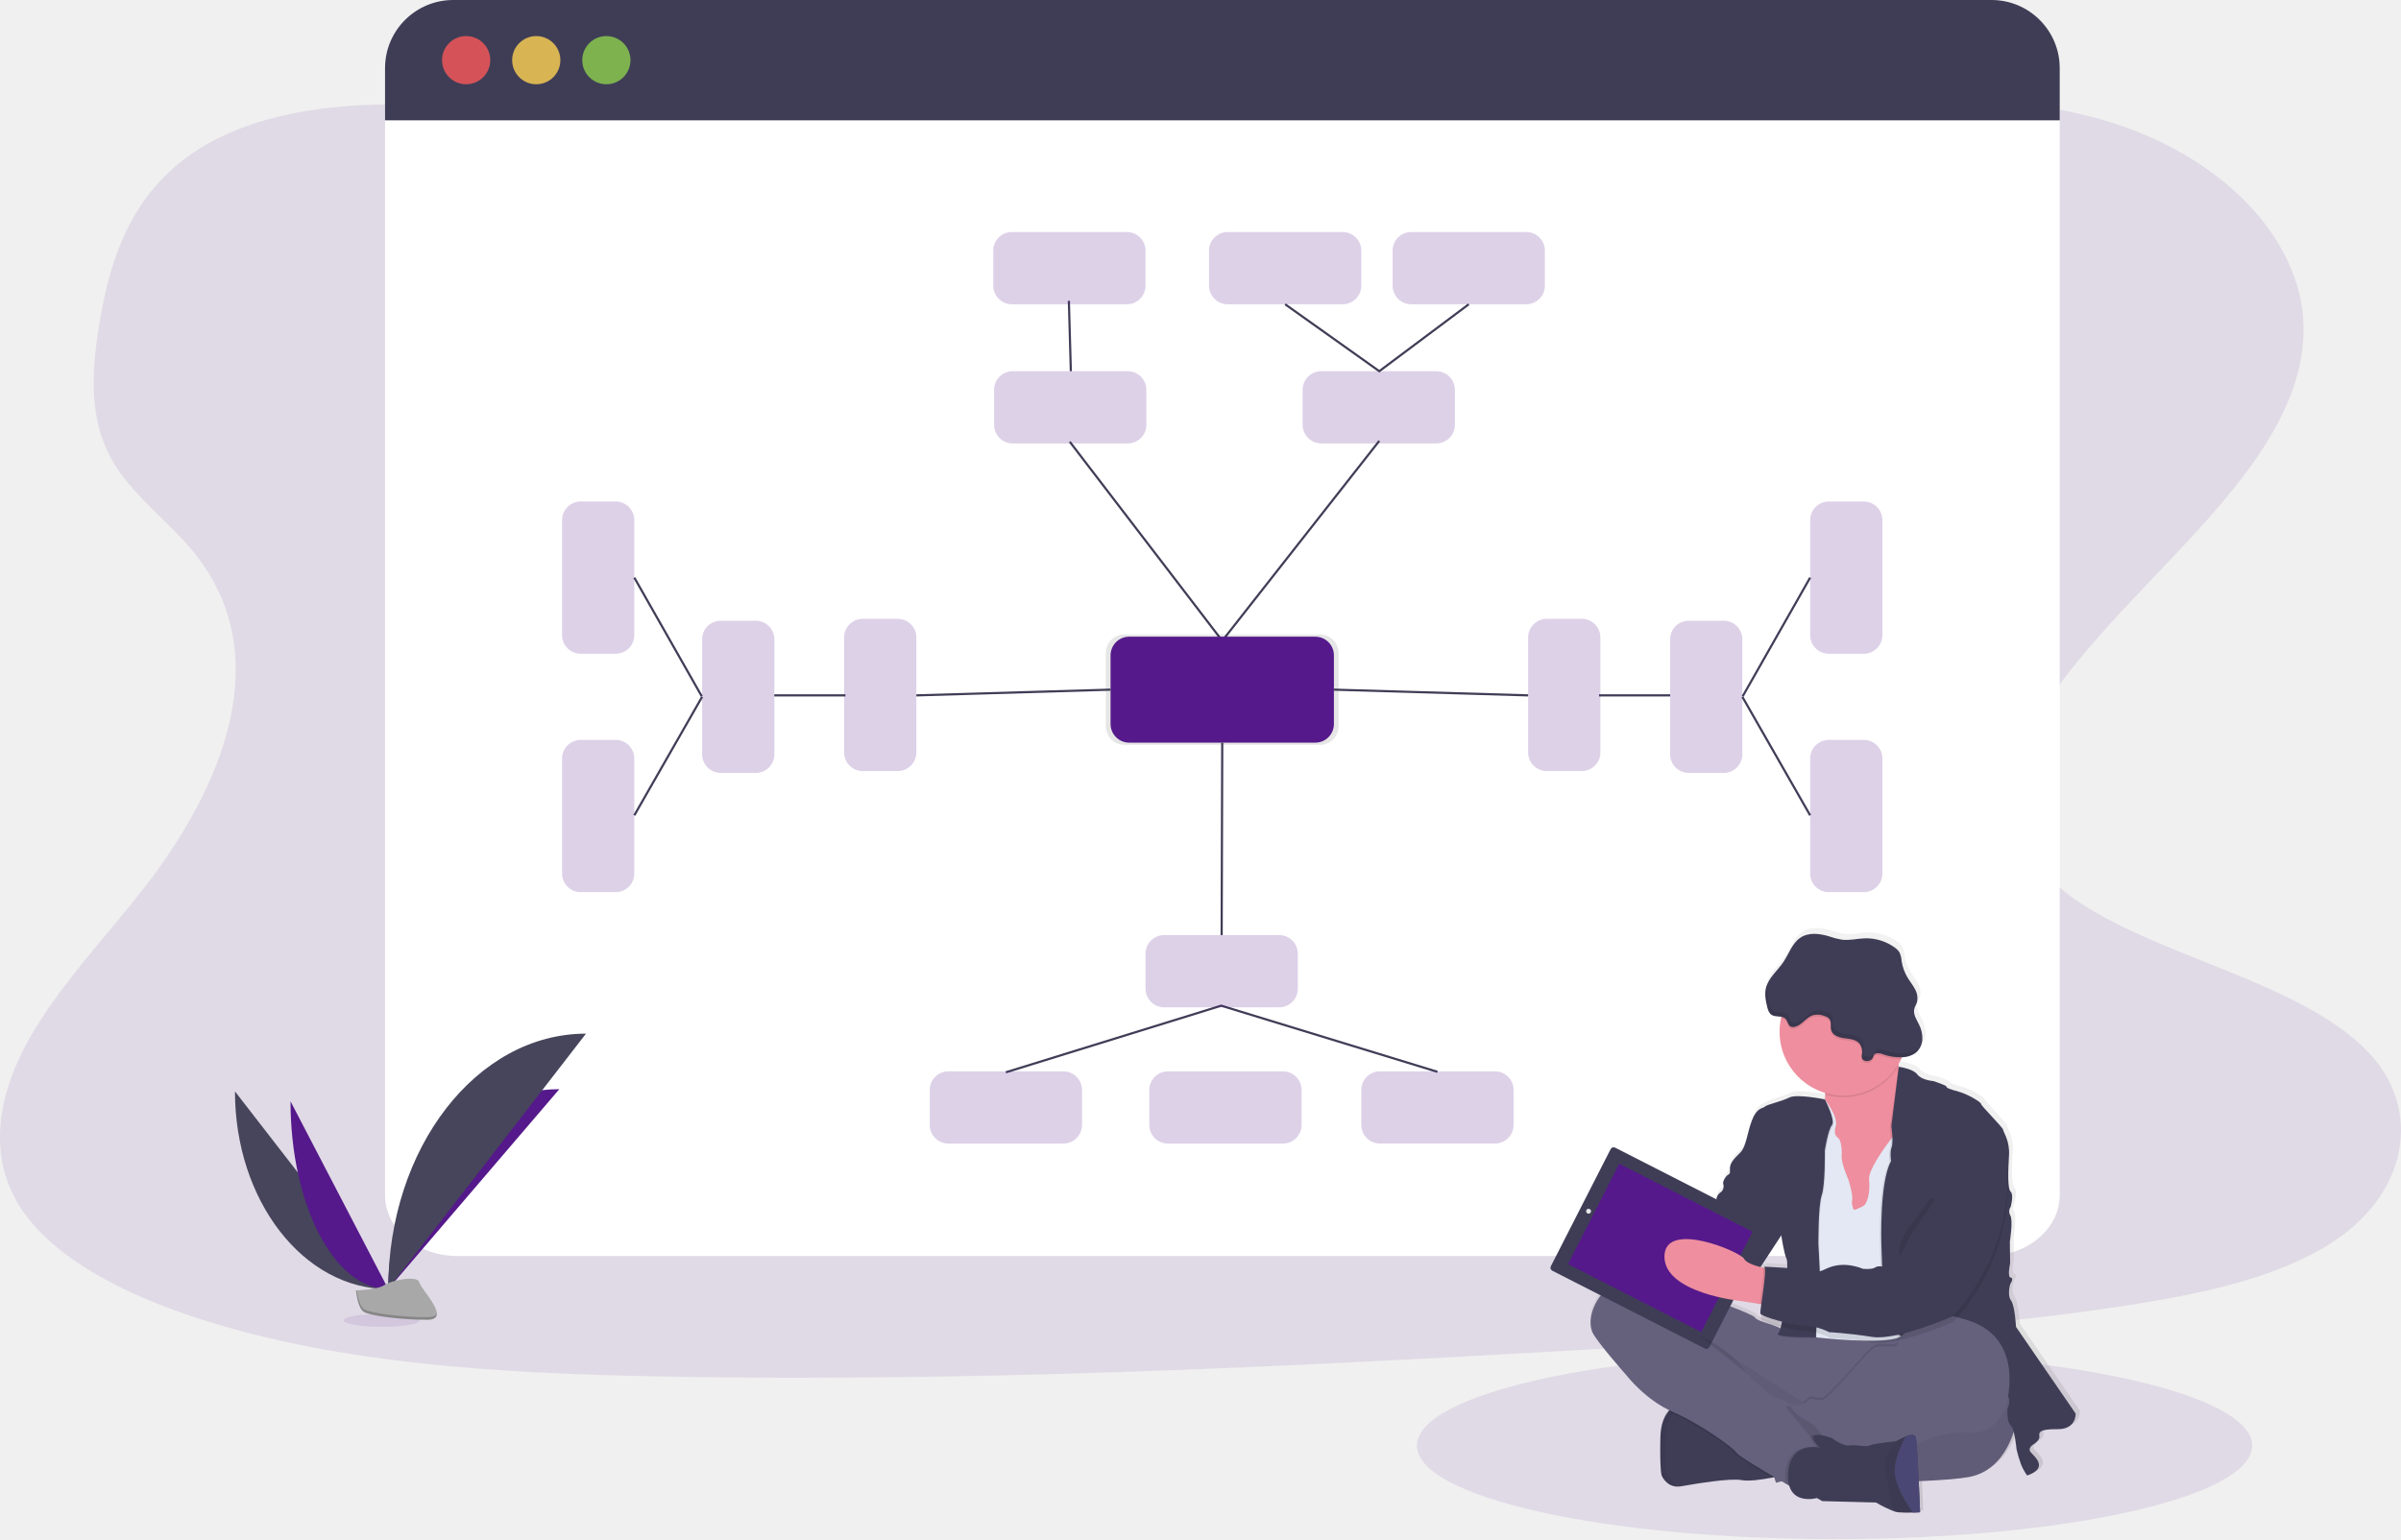
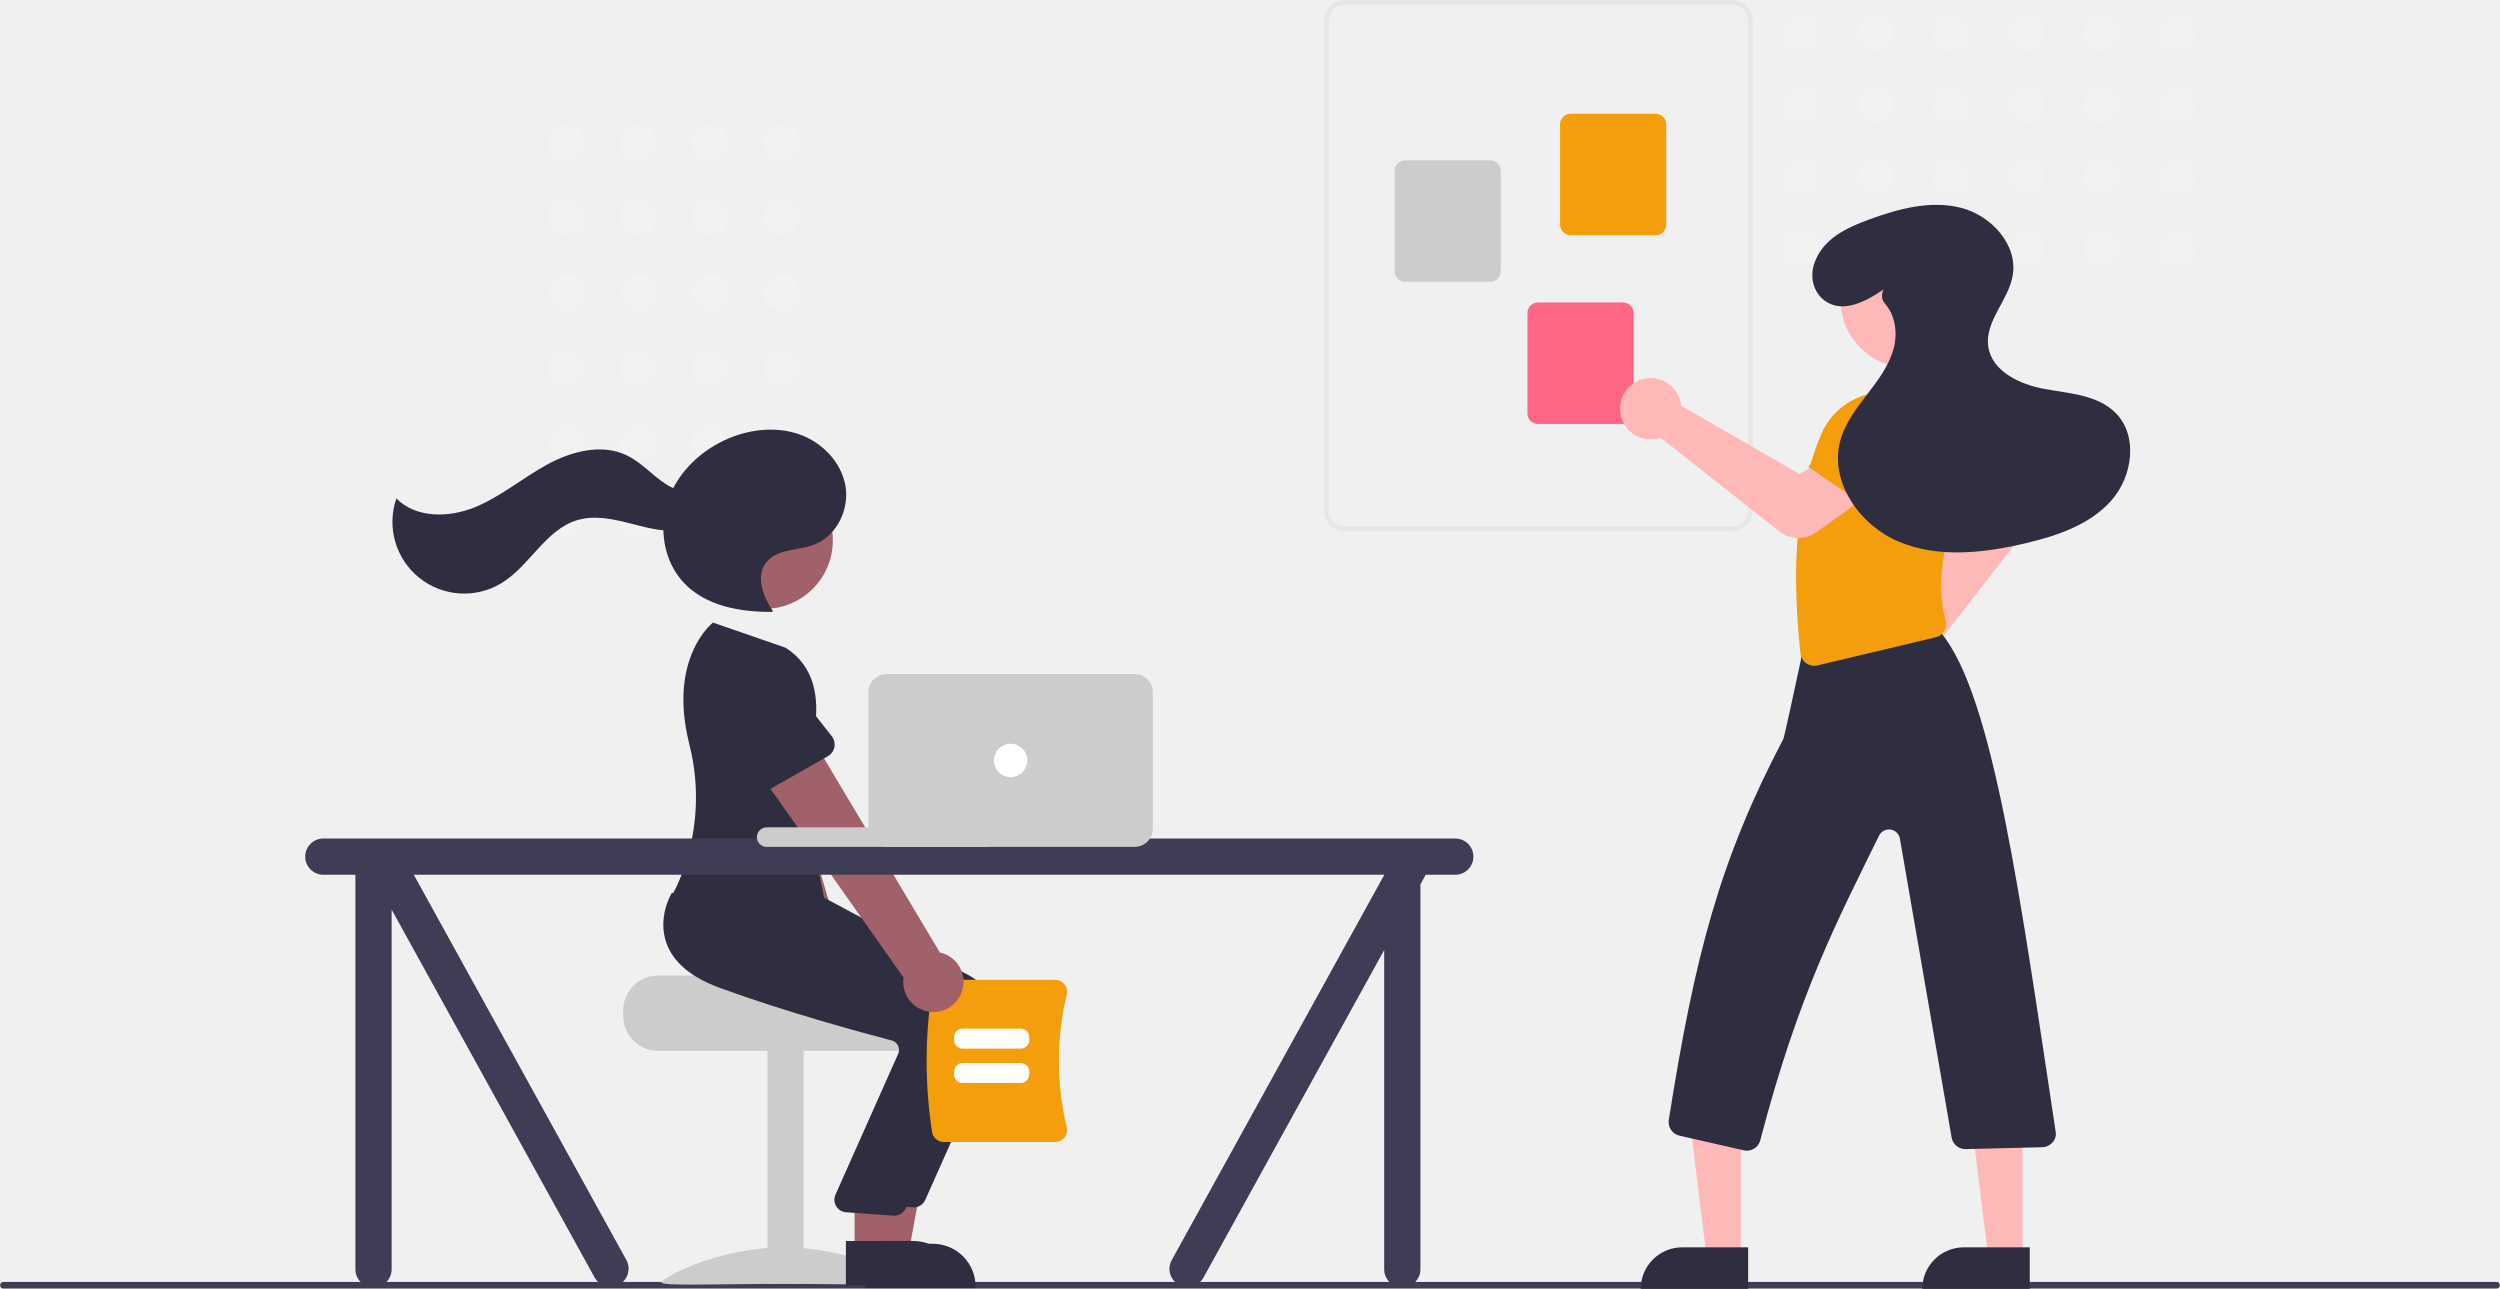
- <svg xmlns="http://www.w3.org/2000/svg" id="a6dc9487-50e2-4fb9-af91-bf1b7118d463" width="1103.79" height="707.8" data-name="Layer 1" viewBox="0 0 1103.79 707.8">
-   <defs>
-     <linearGradient id="bd43dd7f-2dfd-4389-bf1e-697a1c0f972b" x1="891.82" x2="891.82" y1="790.72" y2="522.9" gradientUnits="userSpaceOnUse">
-       <stop offset="0" stop-color="gray" stop-opacity=".25" />
-       <stop offset=".54" stop-color="gray" stop-opacity=".12" />
-       <stop offset="1" stop-color="gray" stop-opacity=".1" />
-     </linearGradient>
-   </defs>
-   <ellipse cx="843.39" cy="664.8" fill="#55198b" opacity=".1" rx="192" ry="43" />
-   <g opacity=".1">
-     <path fill="#55198b" d="M673.12,122.89c0,156.1,97.93,282.41,219,282.41" transform="translate(-48.1 -96.1)" />
-   </g>
-   <path fill="#55198b" d="M675.52,226.13c-70.75.54-138.73-15.45-203.73-33.27S342.32,155,273,146.82c-44.62-5.27-95.4-4.44-130.47,16-33.75,19.66-43.74,51.89-48.67,81.63-3.71,22.38-5.52,45.86,7.54,66.22C110.42,324.8,126,336.4,137,349.86c38.26,46.83,14.53,107.1-23.41,155.51-17.79,22.71-38.6,44.5-52.1,68.48s-19.18,51.1-5.79,74.6c13.28,23.28,43.54,40,76.09,51.45C197.92,723,275,727.6,350.05,729.06c166.14,3.25,332.71-6.63,498.83-16.5,61.47-3.66,123.22-7.34,183.48-17.15,33.46-5.45,67.92-13.44,91.74-30.61,30.25-21.8,36.68-57.11,15-82.33-36.37-42.29-133-49.68-159-95.53-14.31-25.24-1.57-54.37,17-78.92,39.94-52.64,108.35-100,110-158.62,1.1-40.25-34-79.28-86.68-96.43-55.25-18-130.79-12.79-169.85,21.61C810.34,210,738,225.66,675.52,226.13Z" opacity=".1" transform="translate(-48.1 -96.1)" />
-   <path fill="#fff" d="M995,127.29V645.7c0,15.42-14.88,28-33.24,28H258.34c-18.36,0-33.23-12.54-33.23-28V127.29c0-15.45,14.87-31.19,33.23-31.19l703.33,1.71C980,97.81,995,111.84,995,127.29Z" transform="translate(-48.1 -96.1)" />
-   <path fill="#3f3d56" d="M995,127.45v24H225.11v-24A31.35,31.35,0,0,1,256.45,96.1H963.6A31.36,31.36,0,0,1,995,127.45Z" transform="translate(-48.1 -96.1)" />
-   <circle cx="214.3" cy="27.67" r="11.08" fill="#fa5959" opacity=".8" />
-   <circle cx="246.53" cy="27.67" r="11.08" fill="#fed253" opacity=".8" />
-   <circle cx="278.76" cy="27.67" r="11.08" fill="#8ccf4d" opacity=".8" />
-   <rect width="70.01" height="33.22" x="457" y="170.7" fill="#55198b" opacity=".2" rx="8.57" />
-   <rect width="70.01" height="33.22" x="598.84" y="170.7" fill="#55198b" opacity=".2" rx="8.57" />
-   <polyline fill="none" stroke="#3f3d56" stroke-miterlimit="10" points="491.81 203.17 561.89 294.68 634.08 202.74" />
-   <rect width="107.03" height="50.79" x="508.37" y="291.75" opacity=".1" rx="8.57" />
-   <rect width="102.68" height="48.73" x="510.55" y="292.79" fill="#55198b" rx="8.57" />
-   <line x1="492.29" x2="491.38" y1="170.7" y2="138.35" fill="none" stroke="#3f3d56" stroke-miterlimit="10" />
-   <polyline fill="none" stroke="#3f3d56" stroke-miterlimit="10" points="675.22 139.93 634.08 170.7 590.81 139.93" />
-   <rect width="70.01" height="33.22" x="456.61" y="106.7" fill="#55198b" opacity=".2" rx="8.57" />
-   <rect width="70.01" height="33.22" x="640.21" y="106.7" fill="#55198b" opacity=".2" rx="8.57" />
-   <rect width="70.01" height="33.22" x="555.81" y="106.7" fill="#55198b" opacity=".2" rx="8.57" />
-   <line x1="561.89" x2="561.62" y1="341.51" y2="430.01" fill="none" stroke="#3f3d56" stroke-miterlimit="10" />
-   <path fill="none" stroke="#3f3d56" stroke-miterlimit="10" d="M609.53,558.59v0Z" transform="translate(-48.1 -96.1)" />
-   <polyline fill="none" stroke="#3f3d56" stroke-miterlimit="10" points="462.42 493.11 561.42 462.48 660.82 492.89" />
-   <rect width="70.01" height="33.22" x="526.62" y="430.01" fill="#55198b" opacity=".2" rx="8.57" />
-   <rect width="70.01" height="33.22" x="861.88" y="345.12" fill="#55198b" opacity=".2" rx="8.57" transform="translate(1210.51 -631.25) rotate(90)" />
-   <rect width="70.01" height="33.22" x="861.88" y="454.76" fill="#55198b" opacity=".2" rx="8.57" transform="translate(377.41 1272.15) rotate(-90)" />
-   <rect width="70.01" height="33.22" x="625.82" y="492.66" fill="#55198b" opacity=".2" rx="8.57" />
-   <rect width="70.01" height="33.22" x="475.52" y="588.76" fill="#55198b" opacity=".2" rx="8.57" transform="translate(972.95 1114.65) rotate(-180)" />
-   <rect width="70.01" height="33.22" x="576.46" y="588.76" fill="#55198b" opacity=".2" rx="8.57" transform="translate(1174.83 1114.65) rotate(-180)" />
-   <line x1="801" x2="832.16" y1="320.45" y2="374.94" fill="none" stroke="#3f3d56" stroke-miterlimit="10" />
-   <line x1="735.11" x2="767.82" y1="319.78" y2="319.78" fill="none" stroke="#3f3d56" stroke-miterlimit="10" />
-   <line x1="613.23" x2="702.51" y1="317.15" y2="319.78" fill="none" stroke="#3f3d56" stroke-miterlimit="10" />
-   <line x1="832.16" x2="801.15" y1="265.63" y2="320.21" fill="none" stroke="#3f3d56" stroke-miterlimit="10" />
-   <rect width="70.01" height="33.22" x="732.22" y="399.07" fill="#55198b" opacity=".2" rx="8.57" transform="translate(1134.8 -447.65) rotate(90)" />
-   <rect width="70.01" height="33.22" x="797.48" y="399.94" fill="#55198b" opacity=".2" rx="8.57" transform="translate(1200.94 -512.04) rotate(90)" />
-   <rect width="70.01" height="33.22" x="288.1" y="345.12" fill="#55198b" opacity=".2" rx="8.57" transform="translate(636.73 -57.48) rotate(90)" />
-   <rect width="70.01" height="33.22" x="288.1" y="454.76" fill="#55198b" opacity=".2" rx="8.57" transform="translate(-196.37 698.37) rotate(-90)" />
-   <line x1="322.78" x2="291.61" y1="320.45" y2="374.94" fill="none" stroke="#3f3d56" stroke-miterlimit="10" />
-   <line x1="388.66" x2="355.96" y1="319.78" y2="319.78" fill="none" stroke="#3f3d56" stroke-miterlimit="10" />
-   <line x1="510.55" x2="421.27" y1="317.15" y2="319.78" fill="none" stroke="#3f3d56" stroke-miterlimit="10" />
-   <line x1="291.61" x2="322.62" y1="265.63" y2="320.21" fill="none" stroke="#3f3d56" stroke-miterlimit="10" />
-   <rect width="70.01" height="33.22" x="417.76" y="399.07" fill="#55198b" opacity=".2" rx="8.57" transform="translate(820.34 -133.18) rotate(90)" />
-   <rect width="70.01" height="33.22" x="352.49" y="399.94" fill="#55198b" opacity=".2" rx="8.57" transform="translate(755.94 -67.05) rotate(90)" />
-   <path fill="#46455b" d="M156.12,598c0,50.24,31.52,90.9,70.47,90.9" transform="translate(-48.1 -96.1)" />
-   <path fill="#55198b" d="M226.59,688.89c0-50.81,35.18-91.92,78.65-91.92" transform="translate(-48.1 -96.1)" />
-   <path fill="#55198b" d="M181.66,602.55c0,47.72,20.1,86.34,44.93,86.34" transform="translate(-48.1 -96.1)" />
-   <path fill="#46455b" d="M226.59,688.89c0-64.92,40.66-117.45,90.9-117.45" transform="translate(-48.1 -96.1)" />
-   <ellipse cx="175.43" cy="607.19" fill="#55198b" opacity=".1" rx="17.52" ry="2.96" />
-   <path fill="#a8a8a8" d="M211.77,689.53s10-.31,13-2.45,15.37-4.71,16.12-1.27,15,17.11,3.73,17.2-26.22-1.76-29.22-3.59S211.77,689.53,211.77,689.53Z" transform="translate(-48.1 -96.1)" />
-   <path d="M244.83,701.81c-11.28.09-26.21-1.75-29.22-3.59-2.29-1.39-3.2-6.39-3.51-8.7h-.33s.63,8.06,3.64,9.89,17.94,3.68,29.22,3.59c3.26,0,4.38-1.19,4.32-2.9C248.5,701.15,247.26,701.79,244.83,701.81Z" opacity=".2" transform="translate(-48.1 -96.1)" />
-   <path fill="url(#bd43dd7f-2dfd-4389-bf1e-697a1c0f972b)" d="M1004.32,744.89l-27.67-40.12s-.52-9.93-2.33-12.26-.39-7.48-.39-7.48,1.94-2.84.26-3.09-.26-6.58-.26-6.58l-.13-10.07s1.55-9.67.26-12a3.82,3.82,0,0,1,.13-4.13s1.55-5.55,0-7-1.17-10.06-.78-16.89-2.71-10.71-2.71-11.74-10.22-11.1-10.22-12-6.46-4.64-10.34-5.68-5.82-1.8-5.69-2.32-6.08-2.58-6.08-2.58-5.43-.38-7.5-3.09-8.4-3.5-8.57-3.52c0-.18-.09-.36-.12-.54l-.12-.58c.49-.82.94-1.66,1.35-2.53l.36-.79a11,11,0,0,0,6.36-2,8.7,8.7,0,0,0,3.1-6.19,13.6,13.6,0,0,0-1.51-6.87c-1.14-2.33-2.8-4.73-2.23-7.25.25-1.09.9-2,1.24-3.11a8.19,8.19,0,0,0-.93-6.11c-1-1.87-2.34-3.52-3.43-5.34a20.73,20.73,0,0,1-2.73-7.54,11.88,11.88,0,0,0-1-4.11,7.62,7.62,0,0,0-2.27-2.29,22.65,22.65,0,0,0-13.9-4.21c-3.52.12-7,1.07-10.52.64a38.93,38.93,0,0,1-6.15-1.61c-4.33-1.28-9.34-1.81-13.11.67s-5.28,7.36-7.84,11.18c-2.27,3.38-5.58,6.21-7.3,9.79,0-.07,0-.14.05-.21a12.35,12.35,0,0,0-1,2.61c-.66,2.81-.11,5.75.57,8.55.36,1.45.84,3,2.09,3.82s3,.63,4.52.89c-.06.25-.12.49-.17.74a29.5,29.5,0,0,0,20.5,34.45c0,.26,0,.53,0,.78,0,.77-.06,1.51-.14,2.22h0s-13-2.67-16.49-.87-10.35,3.23-11.38,4.26-3.62.26-5.95,6.32-2.58,12.26-5.56,15.09-4.52,4.78-4.65,6.84.38,2.58-.78,3.23-2.84,3.35-2.33,4.38c0,0,.65,2.58-1.42,3.87a4.31,4.31,0,0,0-1.81,3.87s-.78,2.84-2.59,3.48-3,4.91-3,4.91l-5.86,6.74-11.63-12.86a4.9,4.9,0,0,0-6.91-.35L802,653.51a11.24,11.24,0,0,0-5.71,3.4,15,15,0,0,0-3,4.4l-3.12,2.82a4.8,4.8,0,0,0-1.61,3.44,4.85,4.85,0,0,0,.81,5.32l7.44,8.24,0,.07a13,13,0,0,0-7.2,2.93c-11.12,9.8-11.25,18.83-9.57,23s15.77,20,15.77,20,8.19,10.65,20,16.31h0l-.08.09c-.24.25-.47.52-.7.81l-.19.25-.18.25-.21.31-.16.25-.23.37a2,2,0,0,1-.14.25c-.09.16-.18.33-.26.5l-.09.17c-.11.22-.21.46-.32.7s-.07.18-.1.26-.14.34-.2.52l-.12.33c-.06.16-.11.33-.17.5s-.07.24-.11.37l-.15.56-.09.35c-.08.3-.14.61-.21.93l-.06.37c0,.21-.08.43-.11.66s-.05.31-.07.47,0,.42-.08.64,0,.33-.05.49,0,.49,0,.74,0,.29,0,.45c0,.4,0,.82-.05,1.25-.26,15.09.62,17.28.62,17.28s1.83,4.81,6.87,5.15a8.93,8.93,0,0,0,2.21-.12c6.72-1.16,22.5-3.87,28.06-2.83,3.34.62,9.53-.3,13.93-1.13l1.17-.23.8,2.57,2.56-.7,2.17,1.25,1.37.79c2.55,8.65,12.91,5.7,12.91,5.7l2.46,1.42,25,.64a50.53,50.53,0,0,0,8.84,4.25,8.88,8.88,0,0,0,1.25.27,57.46,57.46,0,0,0,6.95.13c1.92,0,3.4-.13,3.4-.13s-.26-6.77-.62-14.36c9.53-.4,18-1,23.11-1.89C968,772,973.55,759.84,975.6,753.36a60.65,60.65,0,0,1,1.3,8,58.61,58.61,0,0,0,2.07,7,23.67,23.67,0,0,0,2.85,5.16c9.83-3.35,3.88-8.38,1.81-10.57s1.42-4,1.42-4,2.72-1.81,2.46-3.49-.39-3.48,8.4-3.35S1004.32,744.89,1004.32,744.89ZM867.78,662.52c.11.74,1.34,8.68,2.45,10.77a14.37,14.37,0,0,1,.29,4.25c-5.21-.41-10.64-.64-10.64-.64a1.24,1.24,0,0,1,.28.67l-.82-.19c-.38-.09-.78-.18-1.19-.29l9.6-14.59Zm-19,30.25,9,1.43.76.12a30.29,30.29,0,0,0-.47,4.26c0,.13.2.29.49.48a11.67,11.67,0,0,0-.17,2.13c.14.72,4.36,2.26,9.2,3.54-.07.26-.14.5-.2.74h0c-4.27-2.25-11-3.3-11.78-5S832,690.84,832,690.84s-.84-.45-2.28-1.14l6,1.14,1.66-.17A89.92,89.92,0,0,0,848.76,692.77Z" transform="translate(-48.1 -96.1)" />
-   <path fill="#65617d" d="M974.89,750.5s-3.59,21.65-21.79,24.86-78.94,2.56-78.94,2.56-34.73-5-47.29-34.34-20.63-41-9.87-41.53,68.82,19.61,72.15,19.87S978.09,677.32,974.89,750.5Z" transform="translate(-48.1 -96.1)" />
-   <path d="M974.89,750.5s-3.59,21.65-21.79,24.86-78.94,2.56-78.94,2.56-34.73-5-47.29-34.34-20.63-41-9.87-41.53,68.82,19.61,72.15,19.87S978.09,677.32,974.89,750.5Z" opacity=".05" transform="translate(-48.1 -96.1)" />
-   <path fill="#3f3d56" d="M812,774.59s1.81,4.77,6.8,5.12a8.77,8.77,0,0,0,2.19-.12c6.67-1.16,22.3-3.85,27.81-2.82,3.32.61,9.45-.3,13.82-1.12,2.9-.55,5-1.06,5-1.06s-5.12-17-5.77-17.56-23.06-14-23.06-14L821,741.79H821a9.39,9.39,0,0,0-6,3.54c-1.87,2.27-3.48,6-3.59,12.1C811.1,772.41,812,774.59,812,774.59Z" transform="translate(-48.1 -96.1)" />
-   <path d="M812,774.59s1.81,4.77,6.8,5.12a73.93,73.93,0,0,1-4.82-7l.09-12.43a21.89,21.89,0,0,1,7-18.45H821s-9.35.64-9.61,15.64S812,774.59,812,774.59Z" opacity=".05" transform="translate(-48.1 -96.1)" />
-   <path d="M889,747.42l16.53-12.94,26-25.63s-2.81-.14-7.05-.32c-1,.67-4,2.78-4.12,5.35-.12,3.14-7,.22-10.62,2S888.64,740.16,885.56,740s-5.51-1.56-6.79.62l-.09.14Z" opacity=".1" transform="translate(-48.1 -96.1)" />
-   <path d="M815,745.32c.59.28,1.19.56,1.79.82,12.56,5.38,28.07,16.66,29.22,18.71.71,1.25,9.7,6.71,16.64,10.8,2.9-.55,5-1.06,5-1.06s-5.12-17-5.77-17.56-23.06-14-23.06-14L821,741.79H821A9.39,9.39,0,0,0,815,745.32Z" opacity=".1" transform="translate(-48.1 -96.1)" />
-   <path fill="#65617d" d="M780.09,708.59c1.67,4.1,15.64,19.86,15.64,19.86s8.84,11.54,21.4,16.92,28.06,16.66,29.22,18.71c.74,1.32,10.75,7.35,17.8,11.49l1.58.92,3.5,2,1.85,1.07s4.29-3.45,8.57-6.92,8.41-6.86,8.48-7c.12-.38,1.79-4.74,1.4-5-.2-.13-1.08-1.91-2.69-4a18.25,18.25,0,0,0-6.53-5.4c-5.9-2.69-8.46-8.82-8.46-8.82s-.56-.4-1.41-.94a17.09,17.09,0,0,0-5.77-2.57c-2.82-.35-8.07-6.12-8.07-6.12s-3.59-2.31-5-5.25-21.22-16.46-23.06-17.73l48.18,30.95,11.53,7.41,16.54-12.94,26-25.63s-3.5-.17-8.58-.39c-12.65-.55-35.1-1.41-37.94-.77a21.45,21.45,0,0,1-7,.46s-6.4.29-10.63-1.94-10.9-3.28-11.67-4.93-23.45-9.61-23.45-9.61-30.88-16.4-41.91-6.66S778.43,704.49,780.09,708.59Z" transform="translate(-48.1 -96.1)" />
-   <path fill="#ee8e9e" d="M879.67,614.53l4,13.19,5.13,29.74,18.83,1.28,5.46-9,5.44-9s3.39-12,5.83-23.64c2.15-10.28,3.56-20.26,1.22-21.34-2.08-1-3.45-4.43-4.34-8.15-.11-.46-.22-.93-.31-1.39a73.86,73.86,0,0,1-1.25-9.56s-39.47-2.05-34,14.23a25.82,25.82,0,0,1,1.49,8.65,21.8,21.8,0,0,1-.14,2.2A18.45,18.45,0,0,1,879.67,614.53Z" transform="translate(-48.1 -96.1)" />
-   <path fill="#e3e8f4" d="M871.46,612.35l1.42,22.42,3.2,19.1,3.59,8.84,3.2,48.38s30.9,3.57,38.42-.06a3.33,3.33,0,0,0,1.36-1.07c9.07-13.7,6.1-53.4,6.1-53.4l3.46-25.63-2.31-13.3-5.57-.6-4.29-.45s-1,1.19-2.37,3c-3.8,5-10.79,14.88-10.32,19,.64,5.64-.77,11.4-3,12.3s-4,2.44-4.35.9-.77-1.92-.39-4.1-1.67-8.85-1.67-8.85-3.46-7.81-3.2-11.15-.38-7.17-1.41-8.07-2.43-1.79-1.28-5.89S887,601.67,887,601.67Z" transform="translate(-48.1 -96.1)" />
-   <path d="M912.28,668.36l1.29,38.32,7.4,4.1a3.4,3.4,0,0,0,1.36-1.06c9.07-13.71,6.1-53.41,6.1-53.41l3.46-25.63-2.31-13.3-5.57-.6c2.15-10.28,3.56-20.26,1.22-21.34-2.08-1-3.45-4.43-4.34-8.15h0l-4,27.11s.33,2.45.45,5a14.26,14.26,0,0,1-.32,4.77c-.9,2.31-.26,6.41-.26,6.41-2.31,4.07-3.47,11.61-4,18.89C912,659.13,912.28,668.36,912.28,668.36Z" opacity=".1" transform="translate(-48.1 -96.1)" />
-   <path fill="#3f3d56" d="M921,586.68s6.46.8,8.51,3.5,7.43,3.07,7.43,3.07,6.15,2,6,2.56,1.79,1.29,5.63,2.31,10.26,4.74,10.26,5.64S969,614.65,969,615.68s3.08,4.87,2.69,11.66-.77,15.38.77,16.79,0,6.92,0,6.92a3.78,3.78,0,0,0-.13,4.1c1.28,2.31-.25,11.92-.25,11.92l.12,10s-1.41,6.28.26,6.54-.26,3.08-.26,3.08-1.41,5.12.39,7.43,2.31,12.17,2.31,12.17l27.42,39.86s.39,7.3-8.33,7.18-8.59,1.66-8.33,3.33-2.43,3.46-2.43,3.46-3.46,1.79-1.41,4,7.94,7.18-1.8,10.51a23.76,23.76,0,0,1-2.82-5.13,58,58,0,0,1-2.05-6.92s-.9-9.74-2.69-11-1.54-7.43-1.54-7.43,2.57-5-1-7.05-55.62-30.89-55.62-30.89L913,667.84s-.9-28.32,4.48-37.81c0,0-.64-4.1.26-6.41s-.13-9.74-.13-9.74Z" transform="translate(-48.1 -96.1)" />
-   <path d="M887.43,602.06s-12.89-2.66-16.35-.86-10.25,3.2-11.28,4.23-3.58.25-5.89,6.28-2.56,12.17-5.51,15-4.49,4.74-4.62,6.79.39,2.56-.76,3.21-2.82,3.33-2.31,4.35,26.65,23.58,26.65,23.58,1.29,8.59,2.44,10.77-1.28,32.16-3.84,34.22,17.3,1.86,17.3,1.86.89-19.68,1.66-20.7-.51-22-.51-22-.13-17.94,1.54-22.68,1.48-20.5,1.48-20.5,1.47-9.46,3.26-11.67S887.43,602.06,887.43,602.06Z" opacity=".1" transform="translate(-48.1 -96.1)" />
-   <path fill="#3f3d56" d="M887,601.67s-12.88-2.65-16.34-.86S860.44,604,859.42,605s-3.59.26-5.9,6.28-2.56,12.18-5.51,15-4.48,4.74-4.61,6.79.38,2.56-.77,3.2-2.82,3.33-2.31,4.36S867,664.25,867,664.25s1.28,8.58,2.44,10.76-1.29,32.17-3.85,34.22,17.3,1.86,17.3,1.86.9-19.67,1.67-20.7-.52-22-.52-22-.12-17.94,1.54-22.68S887,625.16,887,625.16s1.47-9.46,3.26-11.66S887,601.67,887,601.67Z" transform="translate(-48.1 -96.1)" />
-   <path d="M885.69,590.82a25.82,25.82,0,0,1,1.49,8.65,29.36,29.36,0,0,0,33.72-13.32,73.86,73.86,0,0,1-1.25-9.56S880.18,574.54,885.69,590.82Z" opacity=".1" transform="translate(-48.1 -96.1)" />
-   <path fill="#ee8e9e" d="M866.21,570.57a29.35,29.35,0,1,0,.64-6.1A29.35,29.35,0,0,0,866.21,570.57Z" transform="translate(-48.1 -96.1)" />
-   <path fill="#3f3d56" d="M847.37,638.49l-7,2.18s.65,2.56-1.41,3.84a4.29,4.29,0,0,0-1.79,3.85s-.77,2.82-2.56,3.46-2.95,4.87-2.95,4.87l-5.9,6.79s-2.17,1.79-1.79,2.69-2.31,1.15-2.31,1.15L823,690.14l12.18,2.3,7.56-.77,6.15-2.3,5.38-3.21,2.44-6.28,10.76-16.4Z" transform="translate(-48.1 -96.1)" />
-   <path fill="#ee8e9e" d="M823.41,669.12s-15.64-22.56-27.3-10.38,4.74,31.91,8.59,31.27,22.17-1.67,22.17-1.67Z" transform="translate(-48.1 -96.1)" />
-   <rect width="81.83" height="63.54" x="770.4" y="638.26" fill="#3f3d56" rx="1.54" transform="translate(345.12 -391.66) rotate(27.04)" />
-   <rect width="68.78" height="51.83" x="777.03" y="644.03" fill="#55198b" transform="translate(345.09 -391.72) rotate(27.04)" />
-   <circle cx="730.3" cy="557" r="1.13" fill="#e6e8ec" />
-   <circle cx="796.61" cy="590.97" r="1.86" fill="#e6e8ec" />
-   <path fill="#ee8e9e" d="M813.28,673.86c-.12,16.92,34.86,20.5,34.86,20.5l8.94,1.42,4,.64,1.67-16.54s-1.83-.27-4.12-.8c-3.39-.79-7.78-2.16-8.7-4.07C848.4,671.81,813.41,656.94,813.28,673.86Z" transform="translate(-48.1 -96.1)" />
-   <path d="M866.85,564.47a3.41,3.41,0,0,1,2.15,1c1,1.05,1,2.91,2.33,3.55a2.58,2.58,0,0,0,1.53.18c3.41-.48,5.38-4.33,8.65-5.39a8.67,8.67,0,0,1,5.73.5,4.18,4.18,0,0,1,1.9,1.21c1.1,1.42.33,3.51.84,5.22.7,2.38,3.54,3.33,6,3.64s5.23.48,6.88,2.34a6.27,6.27,0,0,1,1.22,5,3.91,3.91,0,0,0,0,1.83c.68,1.93,4,1.64,4.87.12.64-1.1.45-2,1.94-2.32a6.32,6.32,0,0,1,3.14.54,23.08,23.08,0,0,0,8.11,1.24,29.35,29.35,0,1,0-55.27-18.58Z" opacity=".1" transform="translate(-48.1 -96.1)" />
-   <path fill="#3f3d56" d="M904.06,582.71a4,4,0,0,1,0-1.84,6.27,6.27,0,0,0-1.22-5c-1.65-1.86-4.42-2-6.88-2.34s-5.3-1.26-6-3.64c-.51-1.71.26-3.8-.84-5.21a4.14,4.14,0,0,0-1.9-1.22,8.67,8.67,0,0,0-5.73-.5c-3.27,1.06-5.24,4.91-8.65,5.39a2.58,2.58,0,0,1-1.53-.18c-1.29-.64-1.34-2.5-2.33-3.55-1.56-1.65-4.51-.58-6.42-1.81-1.24-.8-1.72-2.36-2.07-3.79-.67-2.79-1.22-5.71-.56-8.5,1.11-4.77,5.37-8,8.09-12.11,2.54-3.79,4-8.59,7.77-11.11s8.7-1.94,13-.66a37.88,37.88,0,0,0,6.09,1.59c3.46.43,6.94-.51,10.43-.63a22.46,22.46,0,0,1,13.77,4.18,7.64,7.64,0,0,1,2.25,2.28,11.49,11.49,0,0,1,1,4.08,20.82,20.82,0,0,0,2.71,7.5c1.07,1.8,2.43,3.43,3.4,5.3a8.18,8.18,0,0,1,.92,6.07c-.33,1.05-1,2-1.23,3.09-.57,2.5,1.08,4.89,2.21,7.2a13.55,13.55,0,0,1,1.5,6.83,8.61,8.61,0,0,1-3.08,6.14,11,11,0,0,1-6.49,2A23,23,0,0,1,914,581a6.32,6.32,0,0,0-3.14-.54c-1.49.3-1.3,1.22-1.94,2.32C908.06,584.34,904.74,584.63,904.06,582.71Z" transform="translate(-48.1 -96.1)" />
-   <path d="M888.25,748.19l16.54-12.94,26-25.63s-3.5-.17-8.58-.39a5.63,5.63,0,0,0-1.82,3.5c-.12,3.13-7,.22-10.62,2S888.64,739,885.56,738.86s-5.51-1.56-6.79.62l-.09.14a3.68,3.68,0,0,1-2,1.16Z" opacity=".1" transform="translate(-48.1 -96.1)" />
-   <path fill="#65617d" d="M854.93,747.29l8.31,26.52,1.3,4.16,4-1.08,8.72-2.4,38.84-10.67a33.62,33.62,0,0,0,14-3.73,42.44,42.44,0,0,1,24.14-5.26c5.13.48,10.84-1.73,15.58-10.49,0,0,10.76-31.78-16.41-40.88s-28.46,4.84-28.46,4.84l-.37.23c-1,.67-4,2.78-4.12,5.35-.12,3.14-7,.22-10.62,2S888.64,740.16,885.56,740s-5.51-1.56-6.79.62l-.09.14c-.95,1.31-3.81,1.61-5.69,1.67-1,0-1.78,0-1.78,0l-.24.07-2,.59Z" transform="translate(-48.1 -96.1)" />
-   <path d="M857.08,695.78l4,.64,1.67-16.54s-1.83-.27-4.12-.8C859.23,681.38,857.86,690.3,857.08,695.78Z" opacity=".1" transform="translate(-48.1 -96.1)" />
-   <path d="M961.87,618.53s11.92-3.46,9,30.38-25,55.23-25,55.23-25.37,11.15-36.78,9.36a198.28,198.28,0,0,0-19.73-2.18,29,29,0,0,0-11.54-3.08c-6.4-.25-19.86-4.23-20.12-5.51s3.34-20.12,1.8-21.53c0,0,17.94.74,19.73,2s4.36.37,6.28,0,7.82-5.49,19.48-1c0,0,4,.38,5.51-.64s4-.26,4-.26a11.49,11.49,0,0,0,2.79-1.41c.38-.51,3.46,0,3.46,0a1.36,1.36,0,0,0,1.92-.9,8.34,8.34,0,0,1,1.79-2.82s3.46-19.48,10-26.78c0,0,1.92-1.67,1.41-3.72S946.49,614.43,961.87,618.53Z" opacity=".1" transform="translate(-48.1 -96.1)" />
-   <path fill="#3f3d56" d="M961.56,615.93s11.92-3.46,9,30.38-25,55.23-25,55.23-25.38,11.15-36.78,9.36S889,708.72,889,708.72a29,29,0,0,0-11.53-3.08c-6.41-.25-19.86-4.23-20.12-5.51s3.33-20.12,1.79-21.53c0,0,17.94.74,19.74,2s4.36.36,6.28,0,7.82-5.5,19.48-1c0,0,4,.38,5.51-.64s4-.26,4-.26a11.29,11.29,0,0,0,2.78-1.41c.38-.51,3.46,0,3.46,0a1.36,1.36,0,0,0,1.92-.9,8.59,8.59,0,0,1,1.8-2.82s3.46-19.48,10-26.78c0,0,1.93-1.67,1.41-3.72S946.18,611.83,961.56,615.93Z" transform="translate(-48.1 -96.1)" />
-   <path d="M869,743.08l16.92,20.48c.07-.06.11-.1.11-.12.13-.38,1.79-4.74,1.41-5s-3.33-6.67-9.23-9.36a17.49,17.49,0,0,1-7.24-6.6Z" opacity=".1" transform="translate(-48.1 -96.1)" />
-   <path d="M869.23,778.52l1.85,1.07s4.29-3.45,8.57-6.92,8.41-6.86,8.48-7c.12-.38,1.79-4.74,1.4-5-.2-.13-1.08-1.91-2.69-4-11.48-3.22-4.17,4.75-3.2,5.11,0,0-14-3.2-14.74,12A18,18,0,0,0,869.23,778.52Z" opacity=".1" transform="translate(-48.1 -96.1)" />
-   <path fill="#3f3d56" d="M883.38,785l2.44,1.41,24.73.64a50,50,0,0,0,8.76,4.21,7.66,7.66,0,0,0,1.24.28,58.55,58.55,0,0,0,6.89.13c1.9,0,3.36-.13,3.36-.13s-1.17-31.2-2-34.48c-.42-1.57-2.5-1.22-4.54-.44a30,30,0,0,0-4.43,2.24s-10.51,1-12.18,1.93-6.4-.52-9.35,0-8.2-3.47-8.2-3.47c-14.36-4.74-6.28,4.1-5.26,4.48,0,0-14-3.2-14.73,12S883.38,785,883.38,785Z" transform="translate(-48.1 -96.1)" />
-   <path fill="#565387" d="M919.14,772.92c.27,6.46,5.3,14.48,8.3,18.72,1.9,0,3.36-.13,3.36-.13s-1.17-31.2-2-34.48c-.42-1.57-2.5-1.22-4.54-.44C921.73,761.24,918.92,767.72,919.14,772.92Z" transform="translate(-48.1 -96.1)" />
-   <path d="M919.14,772.92c.27,6.46,5.3,14.48,8.3,18.72,1.9,0,3.36-.13,3.36-.13s-1.17-31.2-2-34.48c-.42-1.57-2.5-1.22-4.54-.44C921.73,761.24,918.92,767.72,919.14,772.92Z" opacity=".1" transform="translate(-48.1 -96.1)" />
-   <path d="M914.91,773.78c1.7,6.23,1.68,13.22,4.4,17.45a7.66,7.66,0,0,0,1.24.28,58.55,58.55,0,0,0,6.89.13c1.9,0,3.36-.13,3.36-.13s-1.17-31.2-2-34.48c-.42-1.57-2.5-1.22-4.54-.44a30,30,0,0,0-4.43,2.24S912.73,765.8,914.91,773.78Z" opacity=".05" transform="translate(-48.1 -96.1)" />
-   <path d="M829.58,710.55s12.29,4,22.7,18.16Z" opacity=".1" transform="translate(-48.1 -96.1)" />
-   <g opacity=".1">
-     <path d="M929.41,556.77c0,.1,0,.19-.07.28a10.86,10.86,0,0,1-.43,1.07A8.1,8.1,0,0,1,929.41,556.77Z" transform="translate(-48.1 -96.1)" />
-     <path d="M859.9,550.56a12,12,0,0,1,1-2.59c-.07.22-.13.44-.19.67-.65,2.79-.11,5.71.57,8.49.35,1.44.83,3,2.07,3.8,1.91,1.22,4.86.16,6.42,1.81,1,1,1,2.91,2.33,3.55a2.58,2.58,0,0,0,1.53.18c3.4-.48,5.38-4.33,8.65-5.39a8.67,8.67,0,0,1,5.73.5,4.17,4.17,0,0,1,1.9,1.22c1.09,1.41.33,3.5.83,5.21.71,2.38,3.55,3.32,6,3.64s5.23.48,6.88,2.34a6.27,6.27,0,0,1,1.22,5,3.78,3.78,0,0,0,0,1.83c.68,1.92,4,1.64,4.87.12.64-1.1.44-2,1.94-2.33a6.44,6.44,0,0,1,3.14.55,23.26,23.26,0,0,0,8.28,1.24,11,11,0,0,0,6.49-2,7.54,7.54,0,0,0,2-2.42,8.21,8.21,0,0,1-2.77,4.34,11,11,0,0,1-6.49,2A23,23,0,0,1,914,581a6.32,6.32,0,0,0-3.14-.54c-1.49.3-1.3,1.22-1.94,2.32-.87,1.52-4.19,1.81-4.87-.11a4,4,0,0,1,0-1.84,6.27,6.27,0,0,0-1.22-5c-1.65-1.86-4.42-2-6.88-2.34s-5.3-1.26-6-3.64c-.51-1.71.26-3.8-.84-5.21a4.19,4.19,0,0,0-1.9-1.22,8.67,8.67,0,0,0-5.73-.5c-3.27,1.06-5.25,4.91-8.65,5.39a2.58,2.58,0,0,1-1.53-.18c-1.29-.64-1.34-2.5-2.33-3.55-1.56-1.65-4.51-.58-6.42-1.81-1.24-.8-1.72-2.36-2.07-3.79C859.79,556.27,859.25,553.35,859.9,550.56Z" transform="translate(-48.1 -96.1)" />
-   </g>
-   <path d="M931.4,653.13c-2.35,3.17-5,6.1-7.11,9.45s-3.54,7.27-3.11,11.19c2.15-2.2,3.13-5.25,4.49-8,2.29-4.68,5.72-8.65,8.62-13,.55-.82,4.09-5.57,2.3-5.8C935.11,646.8,932.2,652.05,931.4,653.13Z" opacity=".1" transform="translate(-48.1 -96.1)" />
+ <svg xmlns="http://www.w3.org/2000/svg" width="896.675" height="462.272" viewBox="0 0 896.675 462.272" role="img" artist="Katerina Limpitsouni" source="https://undraw.co/">
+   <path d="M1047.147,681.033H152.853a1.191,1.191,0,0,1,0-2.381h894.294a1.191,1.191,0,0,1,0,2.381Z" transform="translate(-151.6623 -218.8641)" fill="#3f3d56" />
+   <circle cx="280.353" cy="50.98" r="6.467" fill="#f2f2f2" />
+   <circle cx="254.58" cy="50.98" r="6.467" fill="#f2f2f2" />
+   <circle cx="228.807" cy="50.98" r="6.467" fill="#f2f2f2" />
+   <circle cx="203.033" cy="50.98" r="6.467" fill="#f2f2f2" />
+   <circle cx="280.353" cy="77.98" r="6.467" fill="#f2f2f2" />
+   <circle cx="254.58" cy="77.98" r="6.467" fill="#f2f2f2" />
+   <circle cx="228.807" cy="77.98" r="6.467" fill="#f2f2f2" />
+   <circle cx="203.033" cy="77.98" r="6.467" fill="#f2f2f2" />
+   <circle cx="280.353" cy="104.98" r="6.467" fill="#f2f2f2" />
+   <circle cx="254.58" cy="104.98" r="6.467" fill="#f2f2f2" />
+   <circle cx="228.807" cy="104.98" r="6.467" fill="#f2f2f2" />
+   <circle cx="203.033" cy="104.98" r="6.467" fill="#f2f2f2" />
+   <circle cx="280.353" cy="131.98" r="6.467" fill="#f2f2f2" />
+   <circle cx="254.58" cy="131.98" r="6.467" fill="#f2f2f2" />
+   <circle cx="228.807" cy="131.98" r="6.467" fill="#f2f2f2" />
+   <circle cx="203.033" cy="131.98" r="6.467" fill="#f2f2f2" />
+   <circle cx="280.353" cy="158.98" r="6.467" fill="#f2f2f2" />
+   <circle cx="254.58" cy="158.98" r="6.467" fill="#f2f2f2" />
+   <circle cx="228.807" cy="158.98" r="6.467" fill="#f2f2f2" />
+   <circle cx="203.033" cy="158.98" r="6.467" fill="#f2f2f2" />
+   <circle cx="280.353" cy="185.98" r="6.467" fill="#f2f2f2" />
+   <circle cx="254.58" cy="185.98" r="6.467" fill="#f2f2f2" />
+   <circle cx="228.807" cy="185.98" r="6.467" fill="#f2f2f2" />
+   <circle cx="203.033" cy="185.98" r="6.467" fill="#f2f2f2" />
+   <path d="M375.19,581.264v2a12.511,12.511,0,0,0,12.5,12.5h90a12.505,12.505,0,0,0,12.5-12.5v-2a12.41,12.41,0,0,0-2.9-8,12.859,12.859,0,0,0-2.11-2s-49.48-1.12-49.48-2.5H387.69A12.517,12.517,0,0,0,375.19,581.264Z" transform="translate(-151.6623 -218.8641)" fill="#ccc" />
+   <rect x="275.252" y="376.403" width="13" height="84" fill="#ccc" />
+   <path d="M476.914,678.811c0,1.405-19.699.543-44,.543s-44,.861-44-.543,19.699-12.543,44-12.543S476.914,677.406,476.914,678.811Z" transform="translate(-151.6623 -218.8641)" fill="#ccc" />
+   <path d="M459.041,579.568a10.743,10.743,0,0,0-3.807-16.027L427.681,469.656l-20.981,10.276,33.681,89.055a10.801,10.801,0,0,0,18.66,10.581Z" transform="translate(-151.6623 -218.8641)" fill="#a0616a" />
+   <path d="M433.923,485.335l-23.483,6.357a4.817,4.817,0,0,1-6.042-4.086l-2.838-24.087a13.377,13.377,0,0,1,25.846-6.915l9.674,22.156a4.817,4.817,0,0,1-3.156,6.576Z" transform="translate(-151.6623 -218.8641)" fill="#f59e0b" />
+   <polygon points="313.516 450.101 325.776 450.1 331.609 418.304 313.514 418.304 313.516 450.101" fill="#a0616a" />
+   <path d="M462.051,664.962l24.144-.001h.001a15.386,15.386,0,0,1,15.386,15.386v.5l-39.531.001Z" transform="translate(-151.6623 -218.8641)" fill="#2f2e41" />
+   <path d="M479.409,651.914q-.214,0-.43-.021l-16.967-1.235a4.5,4.5,0,0,1-3.809-6.029l22.707-51.015a3.498,3.498,0,0,0-.196-2.799,3.451,3.451,0,0,0-2.211-1.76c-10.677-2.791-38.072-10.223-61.786-18.918-10.16-3.726-16.559-9.109-19.019-16.002-3.243-9.087,1.555-17.374,1.76-17.722l.161-.272,22.315,2.028,24.191,2.058,53.013,28.428a20.086,20.086,0,0,1,8.819,25.784l-24.441,54.808A4.497,4.497,0,0,1,479.409,651.914Z" transform="translate(-151.6623 -218.8641)" fill="#2f2e41" />
+   <circle cx="274.15" cy="193.816" r="24.561" fill="#a0616a" />
+   <polygon points="306.516 449.101 318.776 449.1 324.609 417.304 306.514 417.304 306.516 449.101" fill="#a0616a" />
+   <path d="M455.051,663.962l24.144-.001h.001a15.386,15.386,0,0,1,15.386,15.386v.5l-39.531.001Z" transform="translate(-151.6623 -218.8641)" fill="#2f2e41" />
+   <path d="M472.409,654.914q-.214,0-.43-.021l-16.967-1.235a4.5,4.5,0,0,1-3.809-6.029l22.707-51.015a3.498,3.498,0,0,0-.196-2.799,3.451,3.451,0,0,0-2.211-1.76c-10.677-2.791-38.072-10.223-61.786-18.918-10.16-3.726-16.559-9.109-19.019-16.002-3.243-9.087,1.555-17.374,1.76-17.722l.161-.272,22.315,2.028,24.191,2.058,53.013,28.428a20.086,20.086,0,0,1,8.819,25.784l-24.441,54.808A4.497,4.497,0,0,1,472.409,654.914Z" transform="translate(-151.6623 -218.8641)" fill="#2f2e41" />
+   <path d="M433.387,451.168l-26-9s-16.322,12.54-8.481,43.649a77.012,77.012,0,0,1-3.4,48.32,49.778,49.778,0,0,1-2.619,5.531s29,35,56,9l-10.5-50.5S454.887,464.668,433.387,451.168Z" transform="translate(-151.6623 -218.8641)" fill="#2f2e41" />
+   <path d="M428.862,438.076c-3.496-5.232-6.254-12.488-2.406-17.466,3.799-4.914,11.292-4.19,17.111-6.365,8.104-3.029,12.804-12.549,11.338-21.076s-8.31-15.594-16.464-18.486-17.348-1.951-25.333,1.379c-9.829,4.1-18.261,12.03-21.797,22.076s-1.646,22.108,5.689,29.83c7.864,8.278,20.206,10.485,31.623,10.351" transform="translate(-151.6623 -218.8641)" fill="#2f2e41" />
+   <path d="M406.015,393.444c-4.405,3.586-11.125,1.993-15.854-1.154s-8.565-7.628-13.681-10.096c-9.019-4.35-19.924-1.458-28.702,3.36s-16.559,11.475-25.831,15.256-21.104,3.968-28.125-3.172a25.732,25.732,0,0,0,37.71,30.371c10.159-6.188,15.771-19.164,27.166-22.579,6.306-1.89,13.076-.368,19.449,1.281s13.018,3.43,19.449,2.027,12.447-7.183,11.629-13.715Z" transform="translate(-151.6623 -218.8641)" fill="#2f2e41" />
+   <path d="M485.969,624.871a167.506,167.506,0,0,1,0-50.975,4.303,4.303,0,0,1,4.237-3.606h39.873a4.247,4.247,0,0,1,3.355,1.626,4.319,4.319,0,0,1,.807,3.705,102.328,102.328,0,0,0-0,47.525,4.318,4.318,0,0,1-.807,3.705,4.247,4.247,0,0,1-3.355,1.626H490.206A4.303,4.303,0,0,1,485.969,624.871Z" transform="translate(-151.6623 -218.8641)" fill="#f59e0b" />
+   <path d="M517.808,594.966H496.885a3.003,3.003,0,0,1-3-3v-1.172a3.003,3.003,0,0,1,3-3h20.924a3.003,3.003,0,0,1,3,3v1.172A3.003,3.003,0,0,1,517.808,594.966Z" transform="translate(-151.6623 -218.8641)" fill="#fff" />
+   <path d="M517.808,607.311H496.885a3.003,3.003,0,0,1-3-3v-1.172a3.003,3.003,0,0,1,3-3h20.924a3.003,3.003,0,0,1,3,3V604.311A3.003,3.003,0,0,1,517.808,607.311Z" transform="translate(-151.6623 -218.8641)" fill="#fff" />
+   <path d="M496.454,575.068a10.743,10.743,0,0,0-7.69-14.567L438.628,476.477,420.88,491.669l54.862,77.816a10.801,10.801,0,0,0,20.712,5.584Z" transform="translate(-151.6623 -218.8641)" fill="#a0616a" />
+   <path d="M448.589,490.099l-21.15,12.022a4.817,4.817,0,0,1-6.871-2.446l-8.766-22.614a13.377,13.377,0,0,1,23.298-13.153l14.903,19.036a4.817,4.817,0,0,1-1.413,7.156Z" transform="translate(-151.6623 -218.8641)" fill="#2f2e41" />
+   <path d="M673.63,519.614h-406a6.5,6.5,0,1,0,0,13h11.5v141.5a6.5,6.5,0,0,0,13,0V545.104l72.871,132.078a6.5,6.5,0,0,0,11.258-6.5L300.083,532.614H648.13v.084l-76.129,137.984a6.5,6.5,0,1,0,11.258,6.5L648.13,559.604V674.114a6.5,6.5,0,0,0,13,0V536.041l1.891-3.427h10.609a6.5,6.5,0,0,0,0-13Z" transform="translate(-151.6623 -218.8641)" fill="#3f3d56" />
+   <rect x="271.467" y="296.75" width="86" height="7" rx="3.5" fill="#ccc" />
+   <path d="M558.63,522.614h-89a6.507,6.507,0,0,1-6.5-6.5v-49a6.507,6.507,0,0,1,6.5-6.5h89a6.507,6.507,0,0,1,6.5,6.5v49A6.507,6.507,0,0,1,558.63,522.614Z" transform="translate(-151.6623 -218.8641)" fill="#ccc" />
+   <circle cx="362.467" cy="272.75" r="6" fill="#fff" />
+   <path d="M626.55,401.886v-175.5a7.53,7.53,0,0,1,7.521-7.521H772.8a7.53,7.53,0,0,1,7.521,7.521v175.5a7.53,7.53,0,0,1-7.521,7.521H634.072A7.53,7.53,0,0,1,626.55,401.886Zm7.521-181.35a5.857,5.857,0,0,0-5.85,5.85v175.5a5.857,5.857,0,0,0,5.85,5.85H772.8a5.857,5.857,0,0,0,5.85-5.85v-175.5a5.857,5.857,0,0,0-5.85-5.85Z" transform="translate(-151.6623 -218.8641)" fill="#e6e6e6" />
+   <path d="M711.215,299.462V263.426a3.765,3.765,0,0,1,3.761-3.761h30.537a3.765,3.765,0,0,1,3.761,3.761v36.036a3.765,3.765,0,0,1-3.761,3.761h-30.537A3.765,3.765,0,0,1,711.215,299.462Z" transform="translate(-151.6623 -218.8641)" fill="#f59e0b" />
+   <path d="M651.88,316.176V280.14a3.765,3.765,0,0,1,3.761-3.761h30.537a3.765,3.765,0,0,1,3.761,3.761v36.036a3.765,3.765,0,0,1-3.761,3.761h-30.537A3.765,3.765,0,0,1,651.88,316.176Z" transform="translate(-151.6623 -218.8641)" fill="#ccc" />
+   <path d="M699.515,367.155V331.119a3.765,3.765,0,0,1,3.761-3.761h30.537a3.765,3.765,0,0,1,3.761,3.761v36.036a3.765,3.765,0,0,1-3.761,3.761h-30.537A3.765,3.765,0,0,1,699.515,367.155Z" transform="translate(-151.6623 -218.8641)" fill="#ff6584" />
+   <circle cx="780.741" cy="11.82" r="6.467" fill="#f2f2f2" />
+   <circle cx="780.741" cy="37.594" r="6.467" fill="#f2f2f2" />
+   <circle cx="780.741" cy="63.367" r="6.467" fill="#f2f2f2" />
+   <circle cx="780.741" cy="89.14" r="6.467" fill="#f2f2f2" />
+   <circle cx="753.741" cy="11.82" r="6.467" fill="#f2f2f2" />
+   <circle cx="753.741" cy="37.594" r="6.467" fill="#f2f2f2" />
+   <circle cx="753.741" cy="63.367" r="6.467" fill="#f2f2f2" />
+   <circle cx="753.741" cy="89.14" r="6.467" fill="#f2f2f2" />
+   <circle cx="726.741" cy="11.82" r="6.467" fill="#f2f2f2" />
+   <circle cx="726.741" cy="37.594" r="6.467" fill="#f2f2f2" />
+   <circle cx="726.741" cy="63.367" r="6.467" fill="#f2f2f2" />
+   <circle cx="726.741" cy="89.14" r="6.467" fill="#f2f2f2" />
+   <circle cx="699.741" cy="11.82" r="6.467" fill="#f2f2f2" />
+   <circle cx="699.741" cy="37.594" r="6.467" fill="#f2f2f2" />
+   <circle cx="699.741" cy="63.367" r="6.467" fill="#f2f2f2" />
+   <circle cx="699.741" cy="89.14" r="6.467" fill="#f2f2f2" />
+   <circle cx="672.741" cy="11.82" r="6.467" fill="#f2f2f2" />
+   <circle cx="672.741" cy="37.594" r="6.467" fill="#f2f2f2" />
+   <circle cx="672.741" cy="63.367" r="6.467" fill="#f2f2f2" />
+   <circle cx="672.741" cy="89.14" r="6.467" fill="#f2f2f2" />
+   <circle cx="645.741" cy="11.82" r="6.467" fill="#f2f2f2" />
+   <circle cx="645.741" cy="37.594" r="6.467" fill="#f2f2f2" />
+   <circle cx="645.741" cy="63.367" r="6.467" fill="#f2f2f2" />
+   <circle cx="645.741" cy="89.14" r="6.467" fill="#f2f2f2" />
+   <path d="M823.457,460.117a11.003,11.003,0,0,1,7.768-14.464,10.59,10.59,0,0,1,1.451-.236l24.303-42.599-6.137-10.542,15.275-11.785,11.687,16.232a11.149,11.149,0,0,1-.26,13.309L844.179,452.745a10.507,10.507,0,0,1,.311,1.035A11.003,11.003,0,0,1,835.13,467.269a10.706,10.706,0,0,1-1.347.084A11.036,11.036,0,0,1,823.457,460.117Z" transform="translate(-151.6623 -218.8641)" fill="#ffb8b8" />
+   <polygon points="624.38 450.888 612.12 450.887 606.288 403.599 624.382 403.6 624.38 450.888" fill="#ffb8b8" />
+   <path d="M603.363,447.384H627.007a0,0,0,0,1,0,0v14.887a0,0,0,0,1,0,0H588.476a0,0,0,0,1,0,0v0A14.887,14.887,0,0,1,603.363,447.384Z" fill="#2f2e41" />
+   <polygon points="725.38 450.888 713.12 450.887 707.288 403.599 725.382 403.6 725.38 450.888" fill="#ffb8b8" />
+   <path d="M704.363,447.384H728.007a0,0,0,0,1,0,0v14.887a0,0,0,0,1,0,0H689.476a0,0,0,0,1,0,0v0A14.887,14.887,0,0,1,704.363,447.384Z" fill="#2f2e41" />
+   <path d="M869.518,382.793l-27.525,10.459-6.72-18.667a11.168,11.168,0,0,1,5.002-13.5h0a11.168,11.168,0,0,1,14.262,2.784Z" transform="translate(-151.6623 -218.8641)" fill="#f59e0b" />
+   <path d="M777.101,631.452l-23.084-5.265a4.986,4.986,0,0,1-3.812-5.619c9.263-58.709,18.174-93.091,41.14-136.752.321-.814,3.907-17.338,6.247-28.285a4.972,4.972,0,0,1,4.214-5.024l43.044-6.625a5.57,5.57,0,0,1,2.021-.304l.43.082-.005.423c-.005.438-.441.504-.604.53l-.572.088a6.685,6.685,0,0,1,1.775,1.207c18.86,22.684,28.667,97.04,41.123,179.185a4.484,4.484,0,0,1-1.304,3.647,4.933,4.933,0,0,1-3.538,1.601l-27.501.67a4.982,4.982,0,0,1-5.035-4.218L833.115,519.743a3.974,3.974,0,0,0-7.495-1.156c-14.944,30.435-28.881,56.755-42.606,109.266a4.953,4.953,0,0,1-4.792,3.726A5.03,5.03,0,0,1,777.101,631.452Z" transform="translate(-151.6623 -218.8641)" fill="#2f2e41" />
+   <path d="M799.508,456.753a4.999,4.999,0,0,1-2.083-3.549c-3.525-32.91-1.07-58.664,7.506-78.735a24.992,24.992,0,0,1,16.567-14.18l22.25-1.123.115.056a26.005,26.005,0,0,1,14.219,27.588c-7.156,18.863-13.148,38.503-8.579,54.346a5.122,5.122,0,0,1-.484,3.983,4.884,4.884,0,0,1-3.116,2.309l-42.378,10.081a4.964,4.964,0,0,1-4.017-.777Z" transform="translate(-151.6623 -218.8641)" fill="#f59e0b" />
+   <path d="M789.93,409.526l-42.674-33.666a10.516,10.516,0,0,1-1.036.306A11.027,11.027,0,0,1,737.402,374.474a10.913,10.913,0,0,1-4.626-7.733,11.023,11.023,0,0,1,7.209-11.638,11.004,11.004,0,0,1,14.426,7.837,10.573,10.573,0,0,1,.229,1.452l42.481,24.507,10.572-6.086,11.711,15.332-16.414,11.699a10.942,10.942,0,0,1-13.06-.318Z" transform="translate(-151.6623 -218.8641)" fill="#ffb8b8" />
+   <path d="M824.611,402.92l-24.349-16.557,11.443-16.207a11.168,11.168,0,0,1,13.929-3.64l0,0a11.168,11.168,0,0,1,5.894,13.283Z" transform="translate(-151.6623 -218.8641)" fill="#f59e0b" />
+   <circle cx="684.659" cy="107.431" r="24.561" fill="#ffb8b8" />
+   <path d="M827.316,322.637c-6.313,4.321-14.601,8.762-21.049,4.161-4.234-3.021-5.567-8.615-3.851-13.525,3.087-8.829,11.569-12.715,19.681-15.695,10.544-3.873,22.026-6.954,32.911-4.181s20.506,13.313,18.541,24.373c-1.58,8.894-9.97,16.295-8.779,25.25,1.199,9.012,11.334,13.756,20.281,15.367s18.96,2.128,25.391,8.555c8.203,8.199,6.155,22.853-1.564,31.51s-19.367,12.58-30.654,15.248c-14.955,3.534-31.129,5.392-45.332-.474s-25.256-21.654-21.141-36.46c1.738-6.254,5.832-11.539,9.789-16.685s7.963-10.526,9.472-16.839c1.258-5.261.327-11.369-3.162-15.315a4.437,4.437,0,0,1-.594-5.186Z" transform="translate(-151.6623 -218.8641)" fill="#2f2e41" />
</svg>
